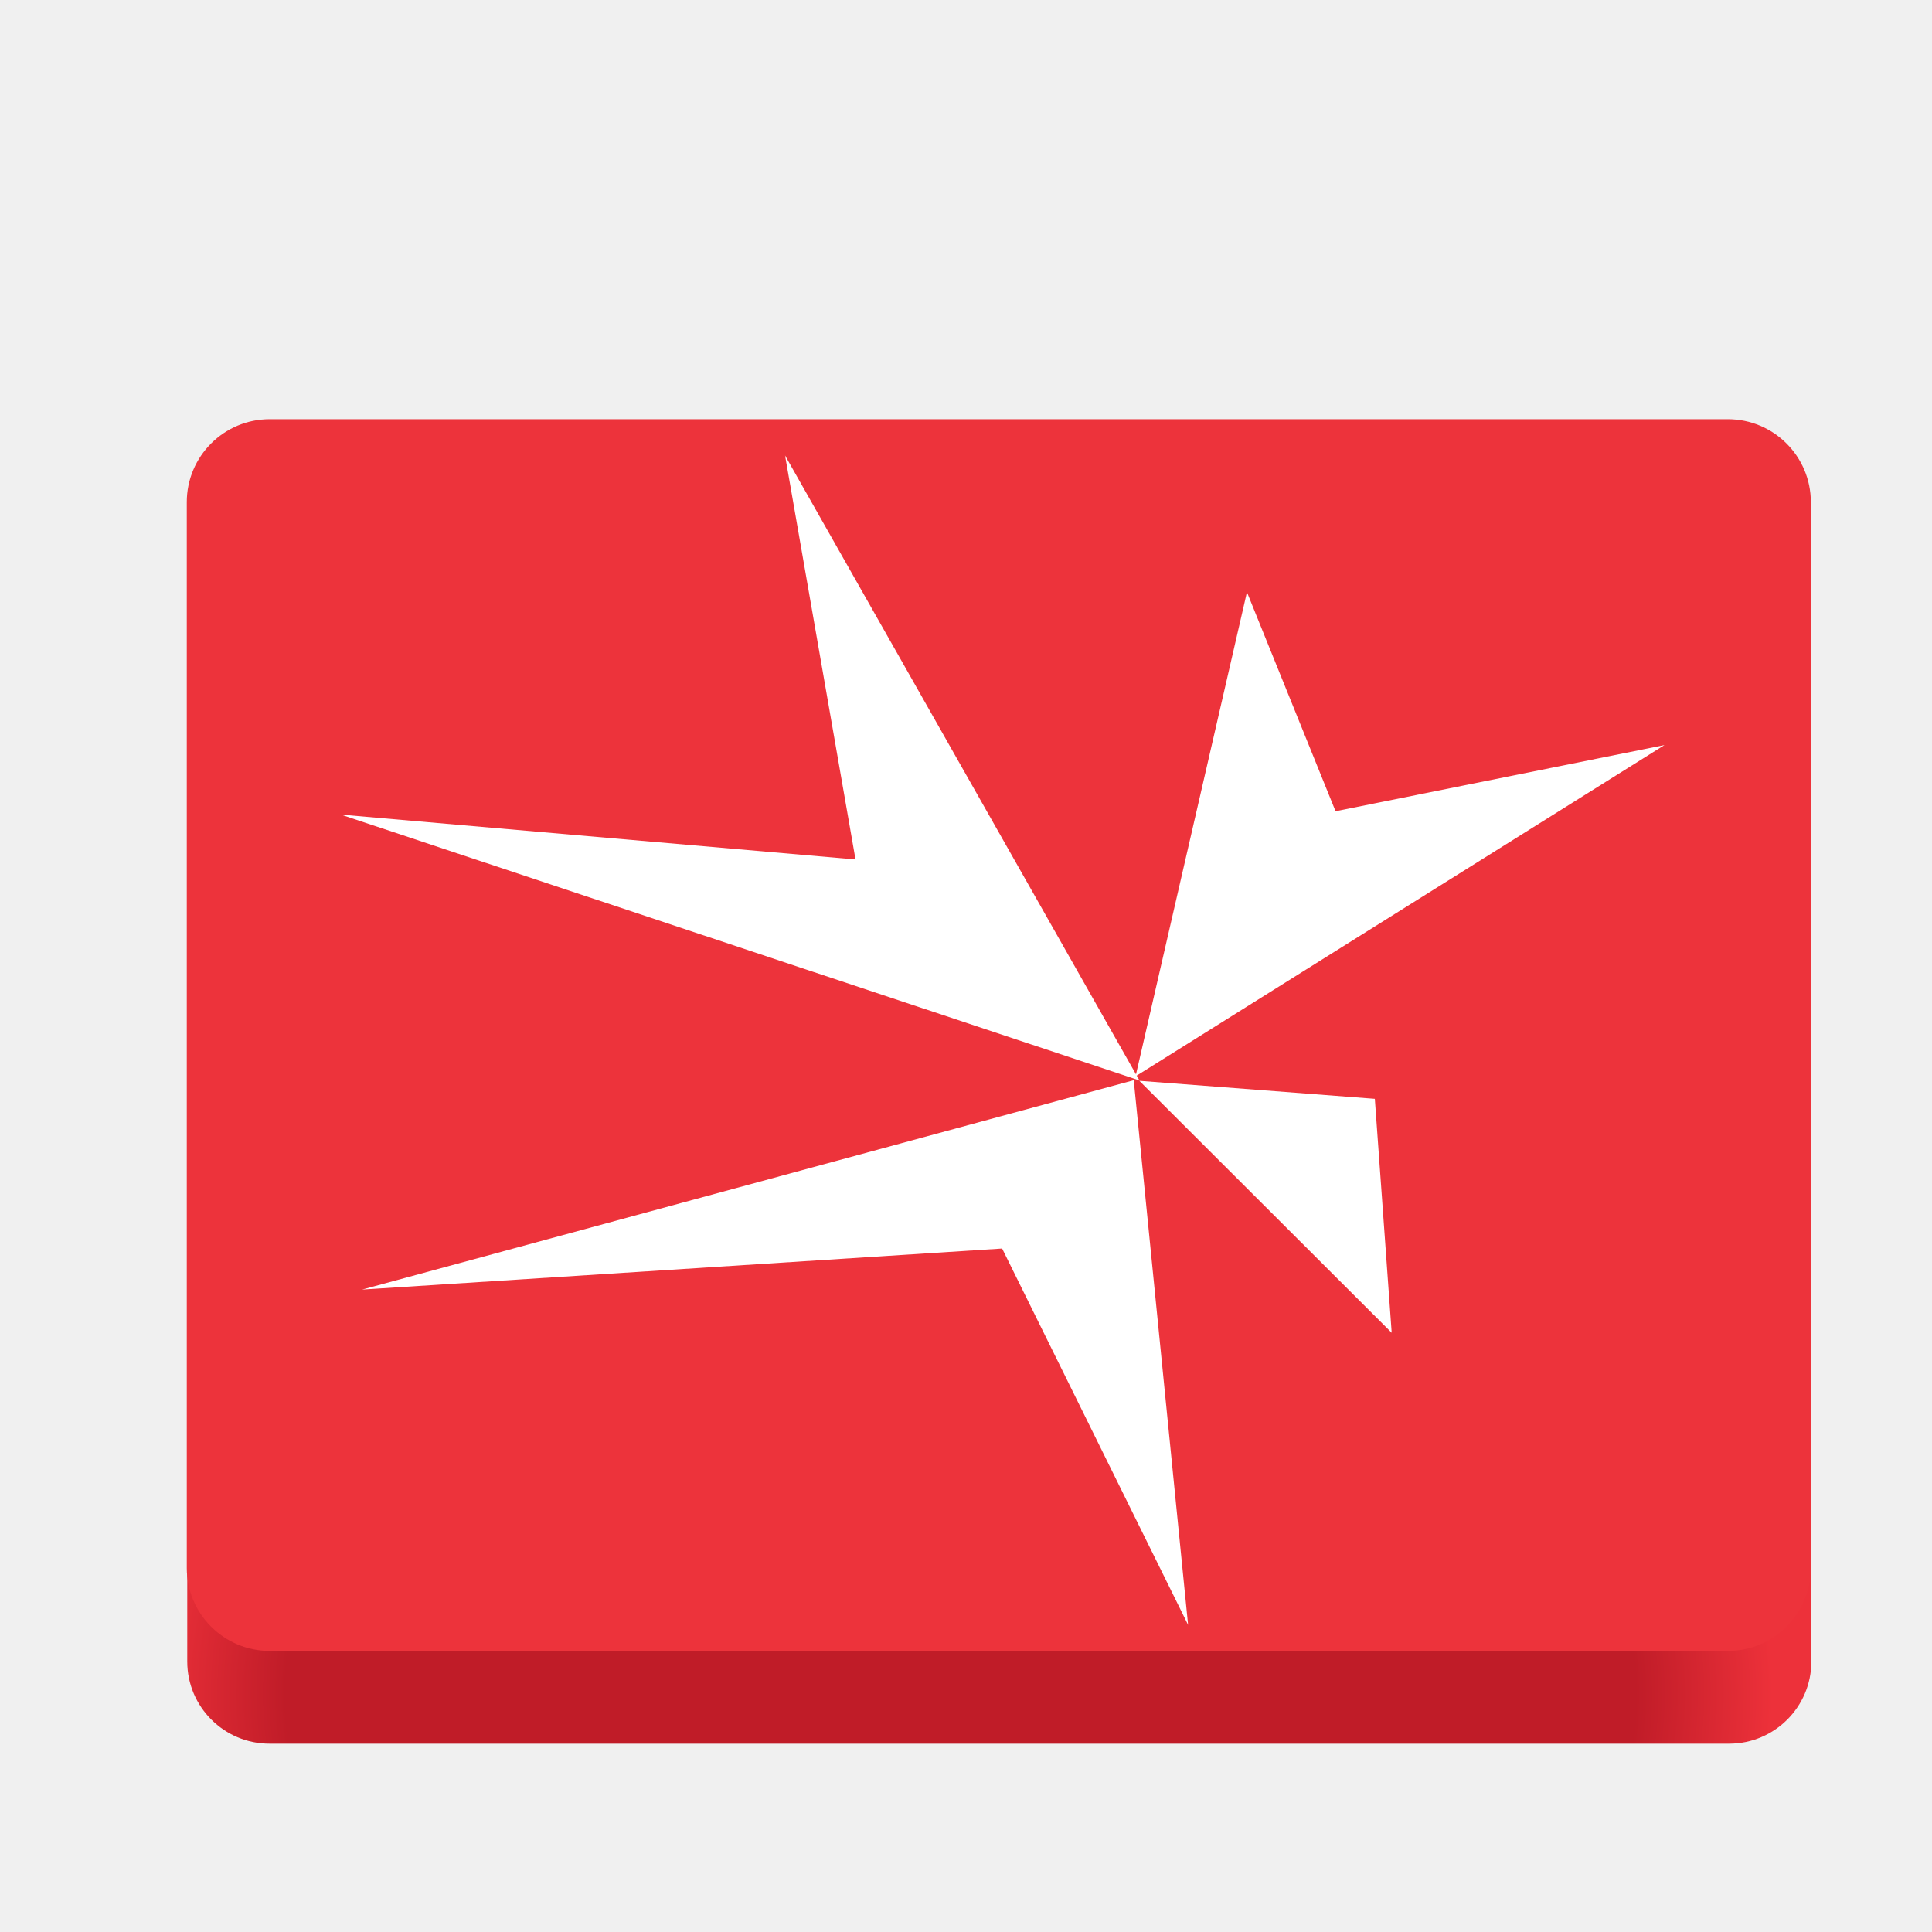
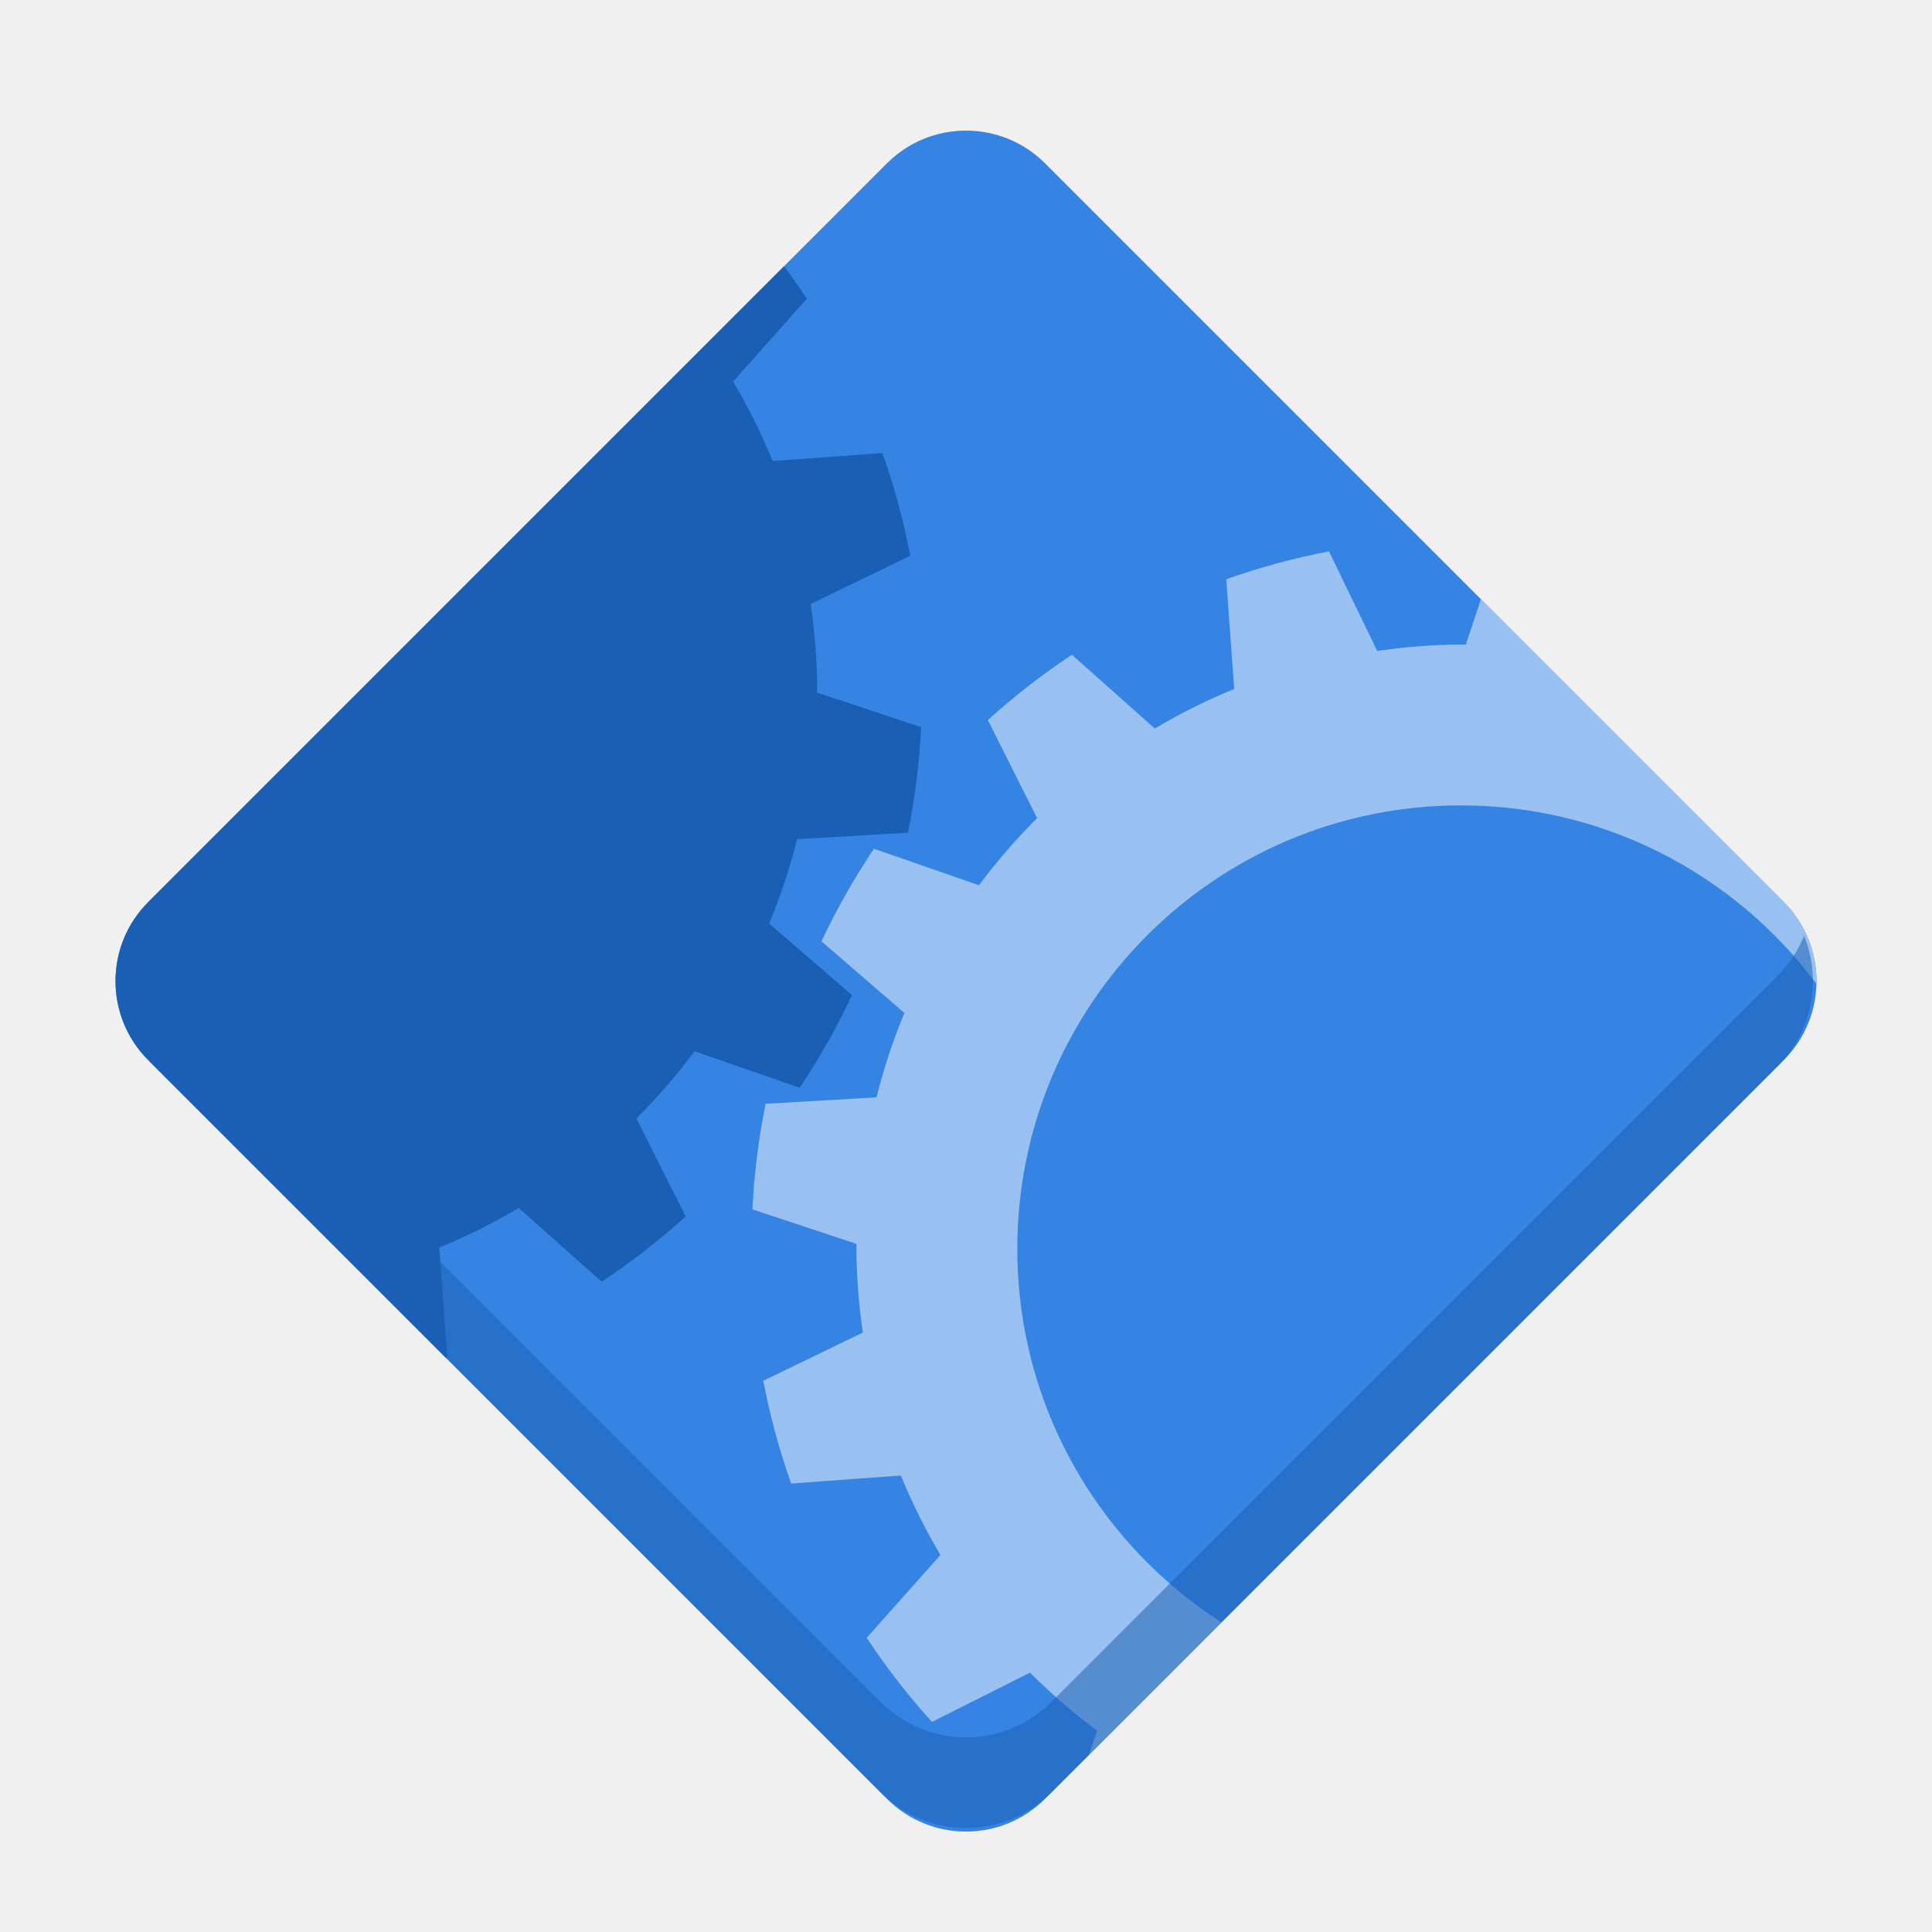
- <svg xmlns="http://www.w3.org/2000/svg" height="128px" viewBox="0 0 128 128" width="128px">
-   <radialGradient id="a" cx="63.65" cy="297.945" gradientTransform="matrix(1 0 0 0.721658 0 -102.7762)" gradientUnits="userSpaceOnUse" r="53.799">
-     <stop offset="0.831" stop-color="#c01c28" />
-     <stop offset="1" stop-color="#ed313a" />
-   </radialGradient>
-   <path d="m 17.855 37.875 h 96.703 c 3.008 0 5.449 2.438 5.449 5.445 v 66.758 c 0 3.008 -2.441 5.445 -5.449 5.445 h -96.703 c -3.008 0 -5.449 -2.438 -5.449 -5.445 v -66.758 c 0 -3.008 2.441 -5.445 5.449 -5.445 z m 0 0" fill="url(#a)" />
-   <path d="m 17.871 27.773 h 96.602 c 3.039 0 5.5 2.461 5.5 5.496 v 70.613 c 0 3.035 -2.461 5.496 -5.5 5.496 h -96.602 c -3.035 0 -5.496 -2.461 -5.496 -5.496 v -70.613 c 0 -3.035 2.461 -5.496 5.496 -5.496 z m 0 0" fill="#ed333b" />
-   <g fill="#ffffff">
-     <path d="m 75.234 71.309 l 7.379 -32.078 l 5.871 14.516 l 21.789 -4.383 z m 0 0" />
-     <path d="m 75.492 71.582 l -23.48 -41.406 l 4.668 26.766 l -34.102 -2.973 z m 0 0" />
-     <path d="m 75.113 71.566 l -51.121 13.871 l 42.402 -2.719 l 12.32 24.934 z m 0 0" />
-     <path d="m 75.484 71.605 l 15.602 1.195 l 1.117 15.5 z m 0 0" />
+ <svg xmlns="http://www.w3.org/2000/svg" width="33.75mm" height="33.75mm" viewBox="0 0 33.75 33.75" version="1.1" id="svg974">
+   <defs id="defs968">
+     <clipPath clipPathUnits="userSpaceOnUse" id="clipPath18689">
+       <rect clip-path="none" transform="rotate(45)" ry="32" rx="32" y="123.999" x="486.037" height="362.943" width="362.943" id="rect18691" style="display:inline;opacity:1;vector-effect:none;fill:#4a86cf;fill-opacity:1;stroke:none;stroke-width:26.067;stroke-linecap:butt;stroke-linejoin:miter;stroke-miterlimit:4;stroke-dasharray:none;stroke-dashoffset:0;stroke-opacity:1;marker:none;marker-start:none;marker-mid:none;marker-end:none;paint-order:normal;enable-background:new" />
+     </clipPath>
+     <clipPath clipPathUnits="userSpaceOnUse" id="clipPath18689-3">
+       <rect clip-path="none" transform="rotate(45)" ry="32" rx="32" y="123.999" x="486.037" height="362.943" width="362.943" id="rect18691-6" style="display:inline;opacity:1;vector-effect:none;fill:#4a86cf;fill-opacity:1;stroke:none;stroke-width:26.067;stroke-linecap:butt;stroke-linejoin:miter;stroke-miterlimit:4;stroke-dasharray:none;stroke-dashoffset:0;stroke-opacity:1;marker:none;marker-start:none;marker-mid:none;marker-end:none;paint-order:normal;enable-background:new" />
+     </clipPath>
+   </defs>
+   <g id="layer1" transform="translate(-61.81982,-103.944)">
+     <g transform="matrix(0.2636723,0,0,0.2636723,61.81982,-529.397)" style="display:inline;stroke-width:0.25;enable-background:new" id="g1836">
+       <g transform="matrix(0.25,0,0,0.25,0,2295)" id="g18818" style="stroke-width:0.25">
+         <g style="stroke-width:0.27" transform="matrix(0.9260519,0,0,0.9260519,18.93073,50.87633)" id="g18590">
+           <g style="stroke-width:0.27" id="g18681" clip-path="url(#clipPath18689-3)">
+             <rect style="opacity:1;vector-effect:none;fill:#3584e4;fill-opacity:1;stroke:none;stroke-width:8.221;stroke-linecap:butt;stroke-linejoin:miter;stroke-miterlimit:4;stroke-dasharray:none;stroke-dashoffset:0;stroke-opacity:1;marker:none;marker-start:none;marker-mid:none;marker-end:none;paint-order:normal" id="rect18571" width="424" height="424" x="458.337" y="90.642" rx="10.092" ry="10.092" transform="matrix(0.6052817,0.6052817,-0.6052817,0.6052817,33.44063,99.07363)" clip-path="none" />
+             <circle style="opacity:1;vector-effect:none;fill:#f66151;fill-opacity:1;stroke:none;stroke-width:7.037;stroke-linecap:butt;stroke-linejoin:miter;stroke-miterlimit:4;stroke-dasharray:none;stroke-dashoffset:0;stroke-opacity:1;marker:none;marker-start:none;marker-mid:none;marker-end:none;paint-order:normal" id="path18706" cx="0" cy="0" r="0" transform="translate(0,-212)" />
+             <circle style="opacity:1;vector-effect:none;fill:#f66151;fill-opacity:1;stroke:none;stroke-width:7.037;stroke-linecap:butt;stroke-linejoin:miter;stroke-miterlimit:4;stroke-dasharray:none;stroke-dashoffset:0;stroke-opacity:1;marker:none;marker-start:none;marker-mid:none;marker-end:none;paint-order:normal" id="path18708" cx="0" cy="0" r="0" transform="translate(0,-212)" />
+             <path style="display:inline;opacity:1;vector-effect:none;fill:#98c1f1;fill-opacity:1;stroke:none;stroke-width:7.037;stroke-linecap:butt;stroke-linejoin:miter;stroke-miterlimit:4;stroke-dasharray:none;stroke-dashoffset:0;stroke-opacity:1;marker:none;marker-start:none;marker-mid:none;marker-end:none;paint-order:normal;enable-background:new" d="m 408.92,561.918 -9.886,29.829 a 172.971,172.971 0 0 0 -1.427,-0.071 172.971,172.971 0 0 0 -23.929,1.852 l -13.801,-28.501 a 203.293,203.293 0 0 0 -29.401,7.972 l 2.286,31.405 a 172.971,172.971 0 0 0 -22.732,11.319 l -23.718,-21.103 a 203.293,203.293 0 0 0 -24.059,18.674 l 14.099,28.073 a 172.971,172.971 0 0 0 -16.636,19.211 l -30.058,-10.448 a 203.293,203.293 0 0 0 -15.017,26.488 l 23.73,20.507 a 172.971,172.971 0 0 0 -7.985,24.143 l -31.73,1.849 a 203.293,203.293 0 0 0 -3.778,30.217 l 29.829,9.886 a 172.971,172.971 0 0 0 -0.071,1.427 172.971,172.971 0 0 0 1.852,23.929 l -28.501,13.801 a 203.293,203.293 0 0 0 7.972,29.401 l 31.405,-2.286 a 172.971,172.971 0 0 0 11.319,22.732 l -21.103,23.718 a 203.293,203.293 0 0 0 18.674,24.059 l 28.073,-14.099 a 172.971,172.971 0 0 0 19.211,16.636 l -10.448,30.058 a 203.293,203.293 0 0 0 26.488,15.017 l 20.507,-23.73 a 172.971,172.971 0 0 0 24.143,7.985 l 1.849,31.73 a 203.293,203.293 0 0 0 30.217,3.778 l 9.886,-29.829 a 172.971,172.971 0 0 0 1.427,0.071 172.971,172.971 0 0 0 23.929,-1.852 l 13.801,28.501 a 203.293,203.293 0 0 0 29.401,-7.972 l -2.286,-31.405 a 172.971,172.971 0 0 0 22.732,-11.319 l 23.718,21.103 A 203.293,203.293 0 0 0 532.96,916 l -14.099,-28.073 a 172.971,172.971 0 0 0 16.636,-19.211 l 30.058,10.448 a 203.293,203.293 0 0 0 15.017,-26.488 l -23.73,-20.507 a 172.971,172.971 0 0 0 7.985,-24.143 l 31.73,-1.849 a 203.293,203.293 0 0 0 3.778,-30.217 l -29.829,-9.886 a 172.971,172.971 0 0 0 0.071,-1.427 172.971,172.971 0 0 0 -1.852,-23.929 l 28.501,-13.801 a 203.293,203.293 0 0 0 -7.972,-29.401 l -31.405,2.286 a 172.971,172.971 0 0 0 -11.319,-22.732 l 21.103,-23.718 a 203.293,203.293 0 0 0 -18.674,-24.059 l -28.073,14.099 a 172.971,172.971 0 0 0 -19.211,-16.636 l 10.448,-30.058 A 203.293,203.293 0 0 0 485.636,581.681 l -20.507,23.73 a 172.971,172.971 0 0 0 -24.143,-7.985 l -1.849,-31.73 a 203.293,203.293 0 0 0 -30.217,-3.778 z M 397.607,637.722 A 126.926,126.926 0 0 1 524.532,764.647 126.926,126.926 0 0 1 397.607,891.572 126.926,126.926 0 0 1 270.682,764.647 126.926,126.926 0 0 1 397.607,637.722 Z" id="path18717-4" />
+             <path id="path18758" d="m 51.748,401.284 -9.886,29.829 c -0.476,-0.026 -0.951,-0.05 -1.427,-0.071 -8.01,0.062 -16.005,0.681 -23.929,1.852 L 2.706,404.392 c -9.986,1.918 -19.814,4.583 -29.401,7.972 l 2.286,31.405 c -7.844,3.211 -15.442,6.994 -22.732,11.319 l -23.718,-21.103 c -8.475,5.614 -16.518,11.857 -24.059,18.674 l 14.099,28.073 c -6.009,5.987 -11.569,12.408 -16.636,19.211 l -30.058,-10.448 c -5.661,8.442 -10.68,17.296 -15.017,26.488 l 23.73,20.507 c -3.25,7.841 -5.919,15.91 -7.985,24.143 l -31.73,1.849 c -2.013,9.964 -3.276,20.064 -3.778,30.217 l 29.829,9.886 c -0.026,0.476 -0.05,0.951 -0.071,1.427 0.062,8.01 0.681,16.005 1.852,23.929 l -28.501,13.801 c 1.918,9.986 4.583,19.814 7.972,29.401 l 31.405,-2.286 c 3.211,7.844 6.994,15.442 11.319,22.732 l -21.103,23.718 c 5.614,8.475 11.857,16.518 18.674,24.059 l 28.073,-14.099 c 5.987,6.009 12.408,11.569 19.211,16.636 l -10.448,30.058 c 8.442,5.661 17.296,10.68 26.488,15.017 l 20.507,-23.73 c 7.841,3.25 15.91,5.919 24.143,7.985 l 1.849,31.73 c 9.964,2.013 20.064,3.276 30.217,3.778 l 9.886,-29.829 c 0.476,0.026 0.951,0.05 1.427,0.071 8.01,-0.062 16.005,-0.681 23.929,-1.852 l 13.801,28.501 c 9.986,-1.918 19.814,-4.583 29.401,-7.972 l -2.286,-31.405 c 7.844,-3.211 15.442,-6.994 22.732,-11.319 l 23.718,21.103 c 8.475,-5.614 16.518,-11.857 24.059,-18.674 l -14.099,-28.073 c 6.009,-5.987 11.569,-12.408 16.636,-19.211 l 30.058,10.448 c 5.661,-8.442 10.68,-17.296 15.017,-26.488 l -23.73,-20.507 c 3.25,-7.841 5.919,-15.91 7.985,-24.143 l 31.73,-1.849 c 2.013,-9.964 3.276,-20.064 3.778,-30.217 l -29.829,-9.886 c 0.026,-0.476 0.05,-0.951 0.071,-1.427 -0.062,-8.01 -0.681,-16.005 -1.852,-23.929 l 28.501,-13.801 c -1.918,-9.986 -4.583,-19.814 -7.972,-29.401 l -31.405,2.286 c -3.211,-7.844 -6.994,-15.442 -11.319,-22.732 l 21.103,-23.718 c -5.614,-8.475 -11.857,-16.518 -18.674,-24.059 l -28.073,14.099 c -5.987,-6.009 -12.408,-11.569 -19.211,-16.636 l 10.448,-30.058 c -8.442,-5.661 -17.296,-10.68 -26.488,-15.017 l -20.507,23.73 c -7.841,-3.25 -15.91,-5.919 -24.143,-7.985 l -1.849,-31.73 c -9.964,-2.013 -20.064,-3.276 -30.217,-3.778 z" style="display:inline;opacity:1;vector-effect:none;fill:#1a5fb4;fill-opacity:1;stroke:none;stroke-width:7.037;stroke-linecap:butt;stroke-linejoin:miter;stroke-miterlimit:4;stroke-dasharray:none;stroke-dashoffset:0;stroke-opacity:1;marker:none;marker-start:none;marker-mid:none;marker-end:none;paint-order:normal;enable-background:new" />
+           </g>
+         </g>
+         <path style="display:inline;opacity:0.534;vector-effect:none;fill:#1a5fb4;fill-opacity:1;stroke:none;stroke-width:1.629;stroke-linecap:butt;stroke-linejoin:miter;stroke-miterlimit:4;stroke-dasharray:none;stroke-dashoffset:0;stroke-opacity:1;marker:none;marker-start:none;marker-mid:none;marker-end:none;paint-order:normal;enable-background:new" clip-path="none" d="m 8.477,2676 c -1.171,2.887 -0.583,6.308 1.766,8.656 l 48.102,48.102 c 3.134,3.134 8.179,3.134 11.312,0 l 48.102,-48.102 c 2.348,-2.348 2.937,-5.77 1.766,-8.656 -0.392,0.966 -0.98,1.871 -1.766,2.656 l -48.102,48.102 c -3.134,3.134 -8.179,3.134 -11.312,0 L 10.242,2678.656 C 9.457,2677.871 8.868,2676.965 8.477,2676 Z" transform="matrix(4,0,0,4,0,-10028)" id="rect18571-6" />
+       </g>
+       <rect y="2402" x="-1.5000001e-06" height="128" width="128" id="rect9125-7-2" style="display:inline;opacity:1;vector-effect:none;fill:none;fill-opacity:1;stroke:none;stroke-width:1.25;stroke-linecap:butt;stroke-linejoin:miter;stroke-miterlimit:4;stroke-dasharray:none;stroke-dashoffset:0;stroke-opacity:1;marker:none;marker-start:none;marker-mid:none;marker-end:none;paint-order:normal;enable-background:new" />
+     </g>
  </g>
</svg>
